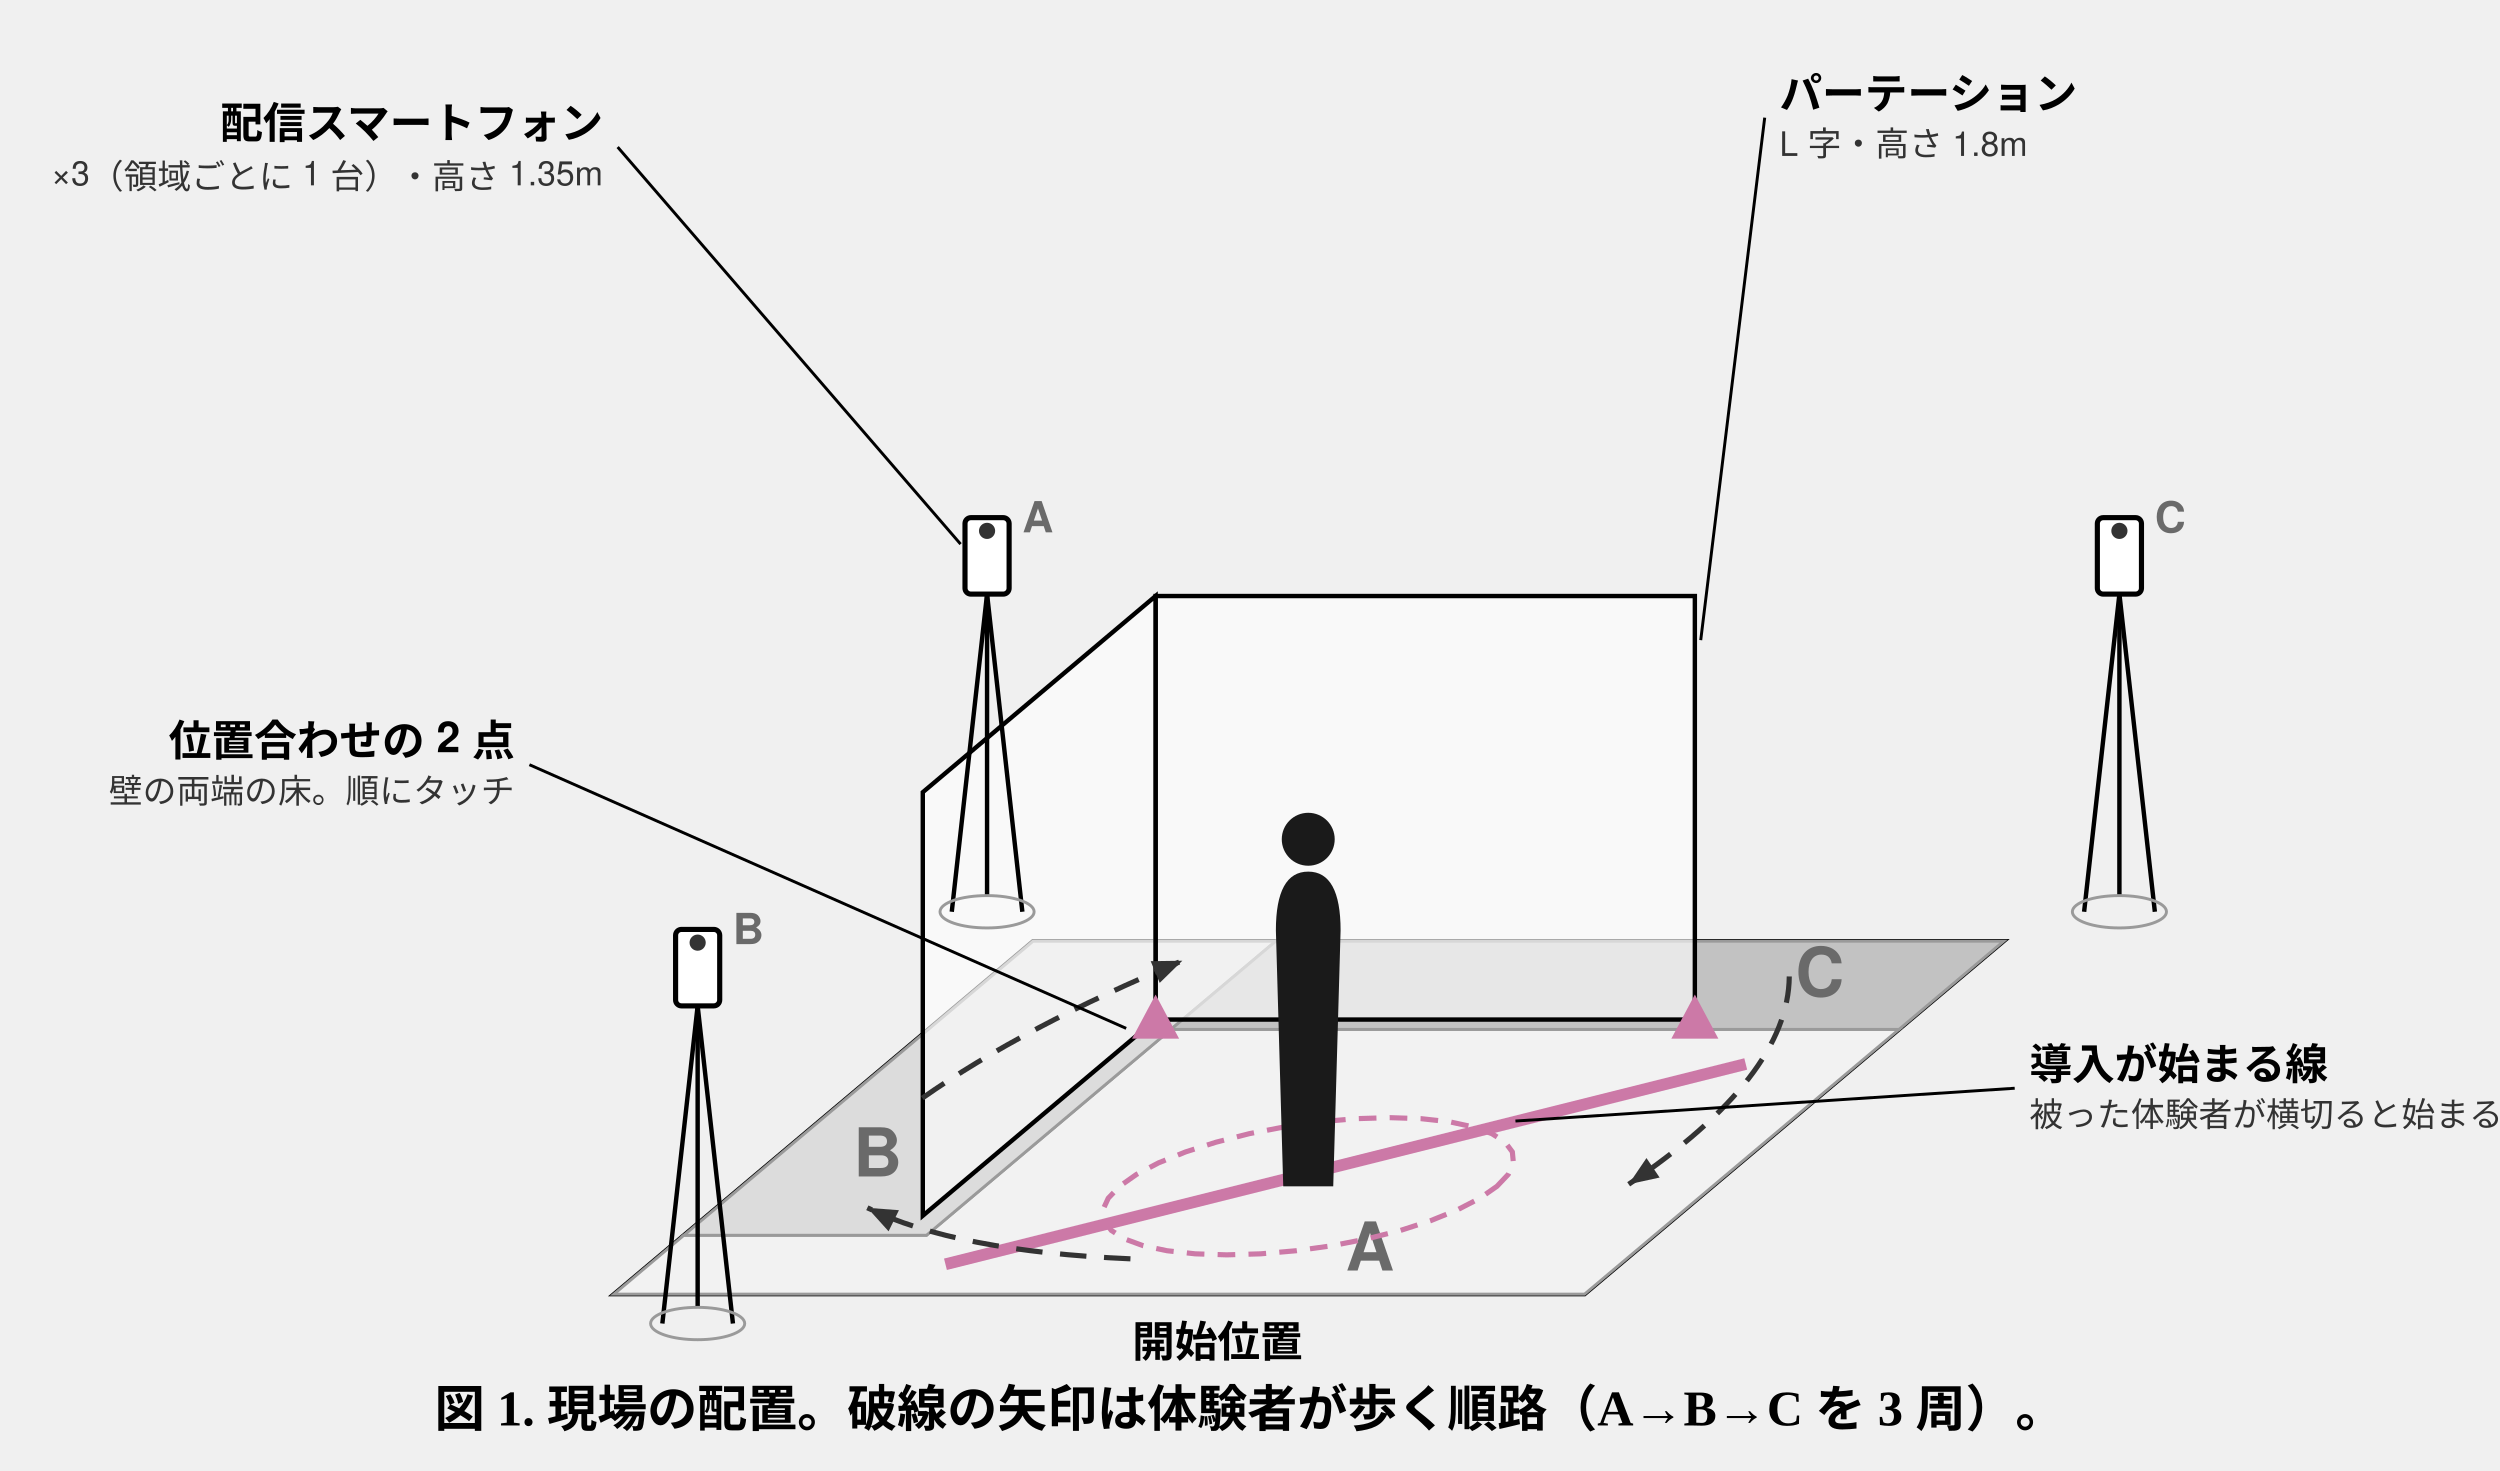
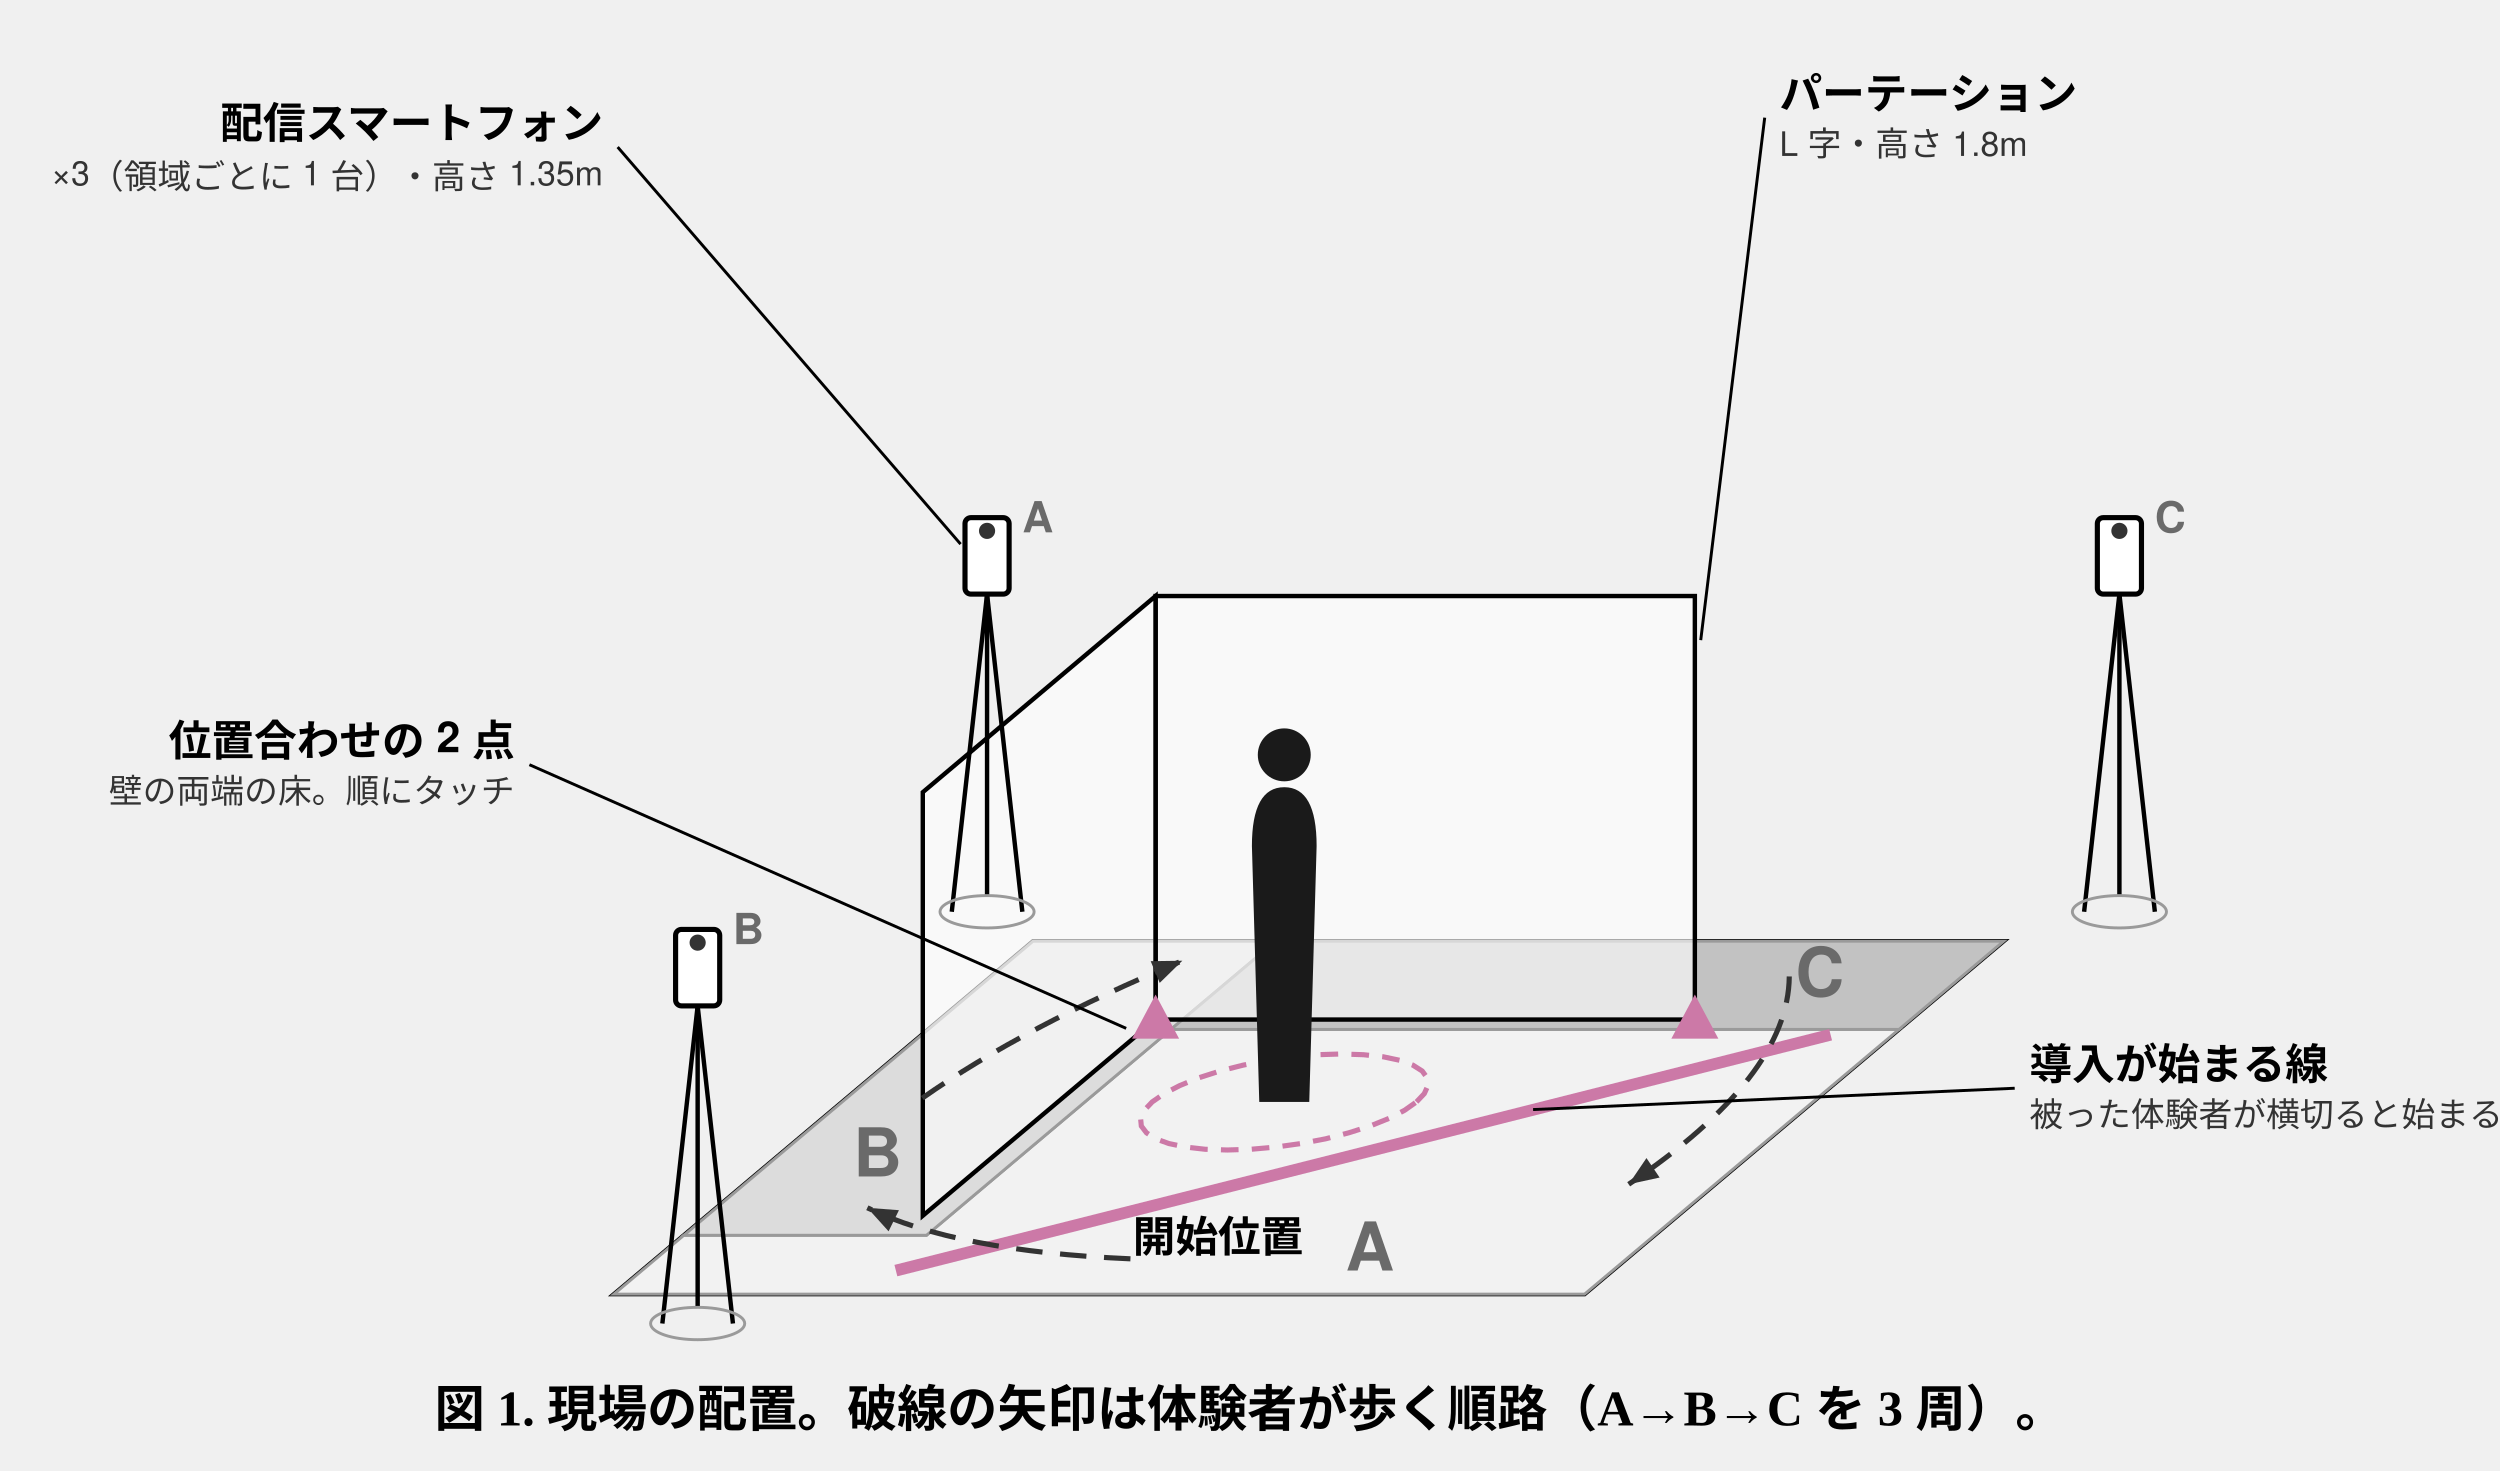
<svg xmlns="http://www.w3.org/2000/svg" viewBox="0 16 170 100" width="170mm" height="100mm" role="img" aria-labelledby="t d">
  <style>
  text   { font-family: Helvetica, Arial, "Yu Gothic", sans-serif; fill: #000; }
  .thing { font-size: 2.9px; font-weight: bold; }
  .spec  { font-size: 2.3px; fill: #333; }
  .zone  { font-size: 4.6px; font-weight: bold; fill: #6a6a6a; }
  .zn    { font-size: 2.9px; font-weight: bold; fill: #6a6a6a; }
  .cap   { font-family: "Times New Roman", "Yu Mincho", serif; font-size: 3.4px; font-weight: bold; }
  .ln    { fill: none; stroke: #000; stroke-width: .3; }
  .lead  { fill: none; stroke: #000; stroke-width: .2; }
  .flow  { fill: none; stroke: #333; stroke-width: .35; stroke-dasharray: 1.8 1.2; }
  .f0 { fill: #fcfcfc; stroke: #000; stroke-width: .3; }
  .f1 { fill: #f2f2f2; stroke: #9a9a9a; stroke-width: .2; }
  .f2 { fill: #dcdcdc; stroke: #9a9a9a; stroke-width: .2; }
  .f3 { fill: #c2c2c2; stroke: #9a9a9a; stroke-width: .2; }
  .wall { fill: #ffffff; fill-opacity: .6; stroke: #000; stroke-width: .3; }
  .acc  { fill: none; stroke: #CC79A7; stroke-width: .8; }
  .accf { fill: #CC79A7; }
  .accd { fill: none; stroke: #CC79A7; stroke-width: .35; stroke-dasharray: 1.2 .9; }
</style>
  <defs>
    <marker id="ar" viewBox="0 0 2 1.6" refX="2" refY=".8" markerWidth="2" markerHeight="1.6" markerUnits="userSpaceOnUse" orient="auto-start-reverse">
      <path d="M0,0 L2,.8 L0,1.6 z" fill="#333" />
    </marker>
  </defs>
  <path d="M41.75,104.00 L107.75,104.00 L136.25,80.00 L70.25,80.00 Z" class="f0" />
  <path d="M79.62,86.00 L129.13,86.00 L107.75,104.00 L41.75,104.00 L46.50,100.00 L63.00,100.00 Z" class="f1" />
  <path d="M46.50,100.00 L63.00,100.00 L86.75,80.00 L70.25,80.00 Z" class="f2" />
  <path d="M79.62,86.00 L129.13,86.00 L136.25,80.00 L86.75,80.00 Z" class="f3" />
  <text x="93.15" y="102.40" class="zone" text-anchor="middle">A</text>
  <text x="59.68" y="96.00" class="zone" text-anchor="middle">B</text>
  <text x="123.75" y="83.73" class="zone" text-anchor="middle">C</text>
-   <path d="M101.79,96.67 L102.56,95.86 L102.91,95.07 L102.84,94.33 L102.35,93.67 L101.45,93.09 L100.17,92.63 L98.56,92.28 L96.64,92.07 L94.50,92.00 L92.19,92.07 L89.78,92.28 L87.34,92.63 L84.95,93.09 L82.69,93.67 L80.62,94.33 L78.79,95.07 L77.28,95.86 L76.13,96.67 L75.36,97.48 L75.00,98.26 L75.07,99.00 L75.57,99.67 L76.46,100.24 L77.74,100.71 L79.36,101.05 L81.27,101.26 L83.42,101.33 L85.73,101.26 L88.14,101.05 L90.58,100.71 L92.96,100.24 L95.23,99.67 L97.30,99.00 L99.12,98.26 L100.63,97.48 Z" class="accd" />
-   <path d="M64.29,101.97 L118.71,88.35" class="acc" />
+   <path d="M96.32,90.93 L96.85,90.37 L97.10,89.82 L97.05,89.30 L96.71,88.83 L96.08,88.43 L95.18,88.10 L94.05,87.86 L92.71,87.72 L91.21,87.67 L89.59,87.72 L87.91,87.86 L86.20,88.10 L84.53,88.43 L82.95,88.83 L81.49,89.30 L80.22,89.82 L79.16,90.37 L78.35,90.93 L77.81,91.50 L77.56,92.05 L77.61,92.57 L77.96,93.03 L78.59,93.44 L79.48,93.76 L80.62,94.00 L81.95,94.15 L83.45,94.20 L85.07,94.15 L86.76,94.00 L88.47,93.76 L90.14,93.44 L91.72,93.03 L93.17,92.57 L94.45,92.05 L95.51,91.50 Z" class="accd" />
+   <path d="M60.92,102.40 L124.48,86.36" class="acc" />
  <path d="M78.58,85.33 L115.25,85.33 L115.25,56.53 L78.58,56.53 Z" class="wall" />
  <path d="M78.58,85.33 L62.75,98.67 L62.75,69.87 L78.58,56.53 Z" class="wall" />
  <path d="M78.58,83.63 L80.18,86.63 L76.98,86.63 Z" class="accf" />
  <path d="M115.25,83.63 L116.85,86.63 L113.65,86.63 Z" class="accf" />
  <path d="M76.87,101.60 Q65.01,101.09 58.98,98.13" class="flow" marker-end="url(#ar)" />
  <path d="M62.72,90.67 Q69.66,85.80 80.40,81.33" class="flow" marker-end="url(#ar)" />
  <path d="M121.67,82.40 Q121.62,89.19 110.75,96.53" class="flow" marker-end="url(#ar)" />
-   <g transform="translate(88.96,71.87)">
+   <g transform="translate(87.33,66.13)">
    <path d="M-1.7,24.8 L-2.2,7.4 Q-2.2,3.4 0,3.4 Q2.2,3.4 2.2,7.4 L1.7,24.8 Z" fill="#1a1a1a" />
    <circle cx="0" cy="1.2" r="1.8" fill="#1a1a1a" />
  </g>
  <line x1="64.72" y1="78.00" x2="67.12" y2="56.40" class="ln" />
  <line x1="69.52" y1="78.00" x2="67.12" y2="56.40" class="ln" />
  <line x1="67.12" y1="76.90" x2="67.12" y2="56.40" class="ln" />
  <ellipse cx="67.12" cy="78.00" rx="3.2" ry="1.1" fill="none" stroke="#9a9a9a" stroke-width=".2" />
  <rect x="65.62" y="51.20" width="3.0" height="5.2" rx=".4" fill="#fff" stroke="#000" stroke-width=".35" />
  <circle cx="67.12" cy="52.10" r=".55" fill="#333" />
  <text x="69.52" y="52.20" class="zn">A</text>
  <line x1="45.04" y1="106.00" x2="47.44" y2="84.40" class="ln" />
  <line x1="49.84" y1="106.00" x2="47.44" y2="84.40" class="ln" />
  <line x1="47.44" y1="104.90" x2="47.44" y2="84.40" class="ln" />
  <ellipse cx="47.44" cy="106.00" rx="3.2" ry="1.1" fill="none" stroke="#9a9a9a" stroke-width=".2" />
  <rect x="45.94" y="79.20" width="3.0" height="5.2" rx=".4" fill="#fff" stroke="#000" stroke-width=".35" />
  <circle cx="47.44" cy="80.10" r=".55" fill="#333" />
  <text x="49.84" y="80.20" class="zn">B</text>
  <line x1="141.72" y1="78.00" x2="144.12" y2="56.40" class="ln" />
  <line x1="146.53" y1="78.00" x2="144.12" y2="56.40" class="ln" />
  <line x1="144.12" y1="76.90" x2="144.12" y2="56.40" class="ln" />
  <ellipse cx="144.12" cy="78.00" rx="3.2" ry="1.1" fill="none" stroke="#9a9a9a" stroke-width=".2" />
  <rect x="142.62" y="51.20" width="3.0" height="5.2" rx=".4" fill="#fff" stroke="#000" stroke-width=".35" />
  <circle cx="144.12" cy="52.10" r=".55" fill="#333" />
  <text x="146.53" y="52.20" class="zn">C</text>
  <line x1="42.00" y1="26.00" x2="65.32" y2="53.00" class="lead" />
  <text x="41" y="25.4" class="thing" text-anchor="end">配信スマートフォン</text>
  <text x="41" y="28.6" class="spec" text-anchor="end">×3（領域ごとに 1 台）・高さ 1.35m</text>
  <line x1="120.00" y1="24.00" x2="115.65" y2="59.53" class="lead" />
  <text x="121" y="23.4" class="thing">パーテーション</text>
  <text x="121" y="26.6" class="spec">L 字・高さ 1.8m</text>
  <line x1="36.00" y1="68.00" x2="76.58" y2="85.93" class="lead" />
  <text x="35" y="67.4" class="thing" text-anchor="end">位置合わせの 2 点</text>
  <text x="35" y="70.6" class="spec" text-anchor="end">壁の両端の床。順にタッチ</text>
-   <line x1="137.00" y1="90.00" x2="103.05" y2="92.23" class="lead" />
+   <line x1="137.00" y1="90.00" x2="104.25" y2="91.45" class="lead" />
  <text x="138" y="89.4" class="thing">導入が始まる線</text>
  <text x="138" y="92.6" class="spec">被った体験者が横切ると始まる</text>
-   <text x="82.78" y="108.27" class="thing" text-anchor="middle">開始位置</text>
+   <text x="82.82" y="101.13" class="thing" text-anchor="middle">開始位置</text>
  <text x="85" y="113" class="cap" text-anchor="middle">図 1. 現場の配置。破線の矢印は体験者が歩く順路（A→B→C を 3 周）。</text>
</svg>
